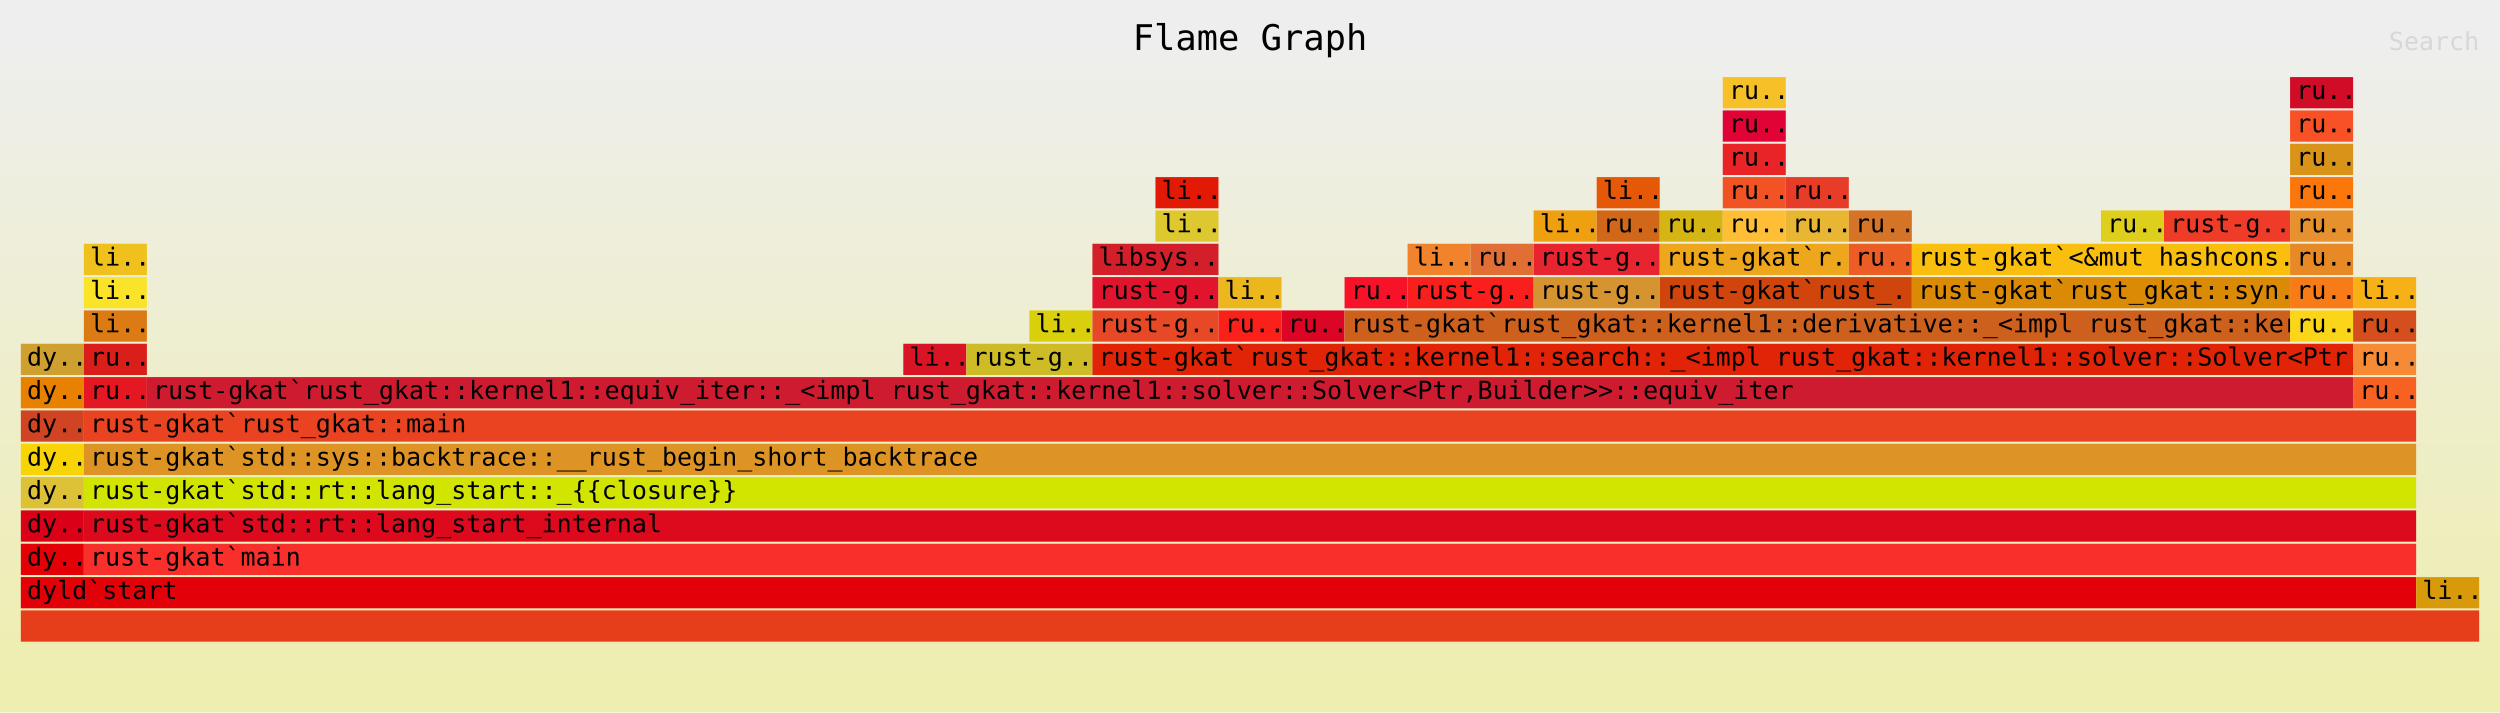
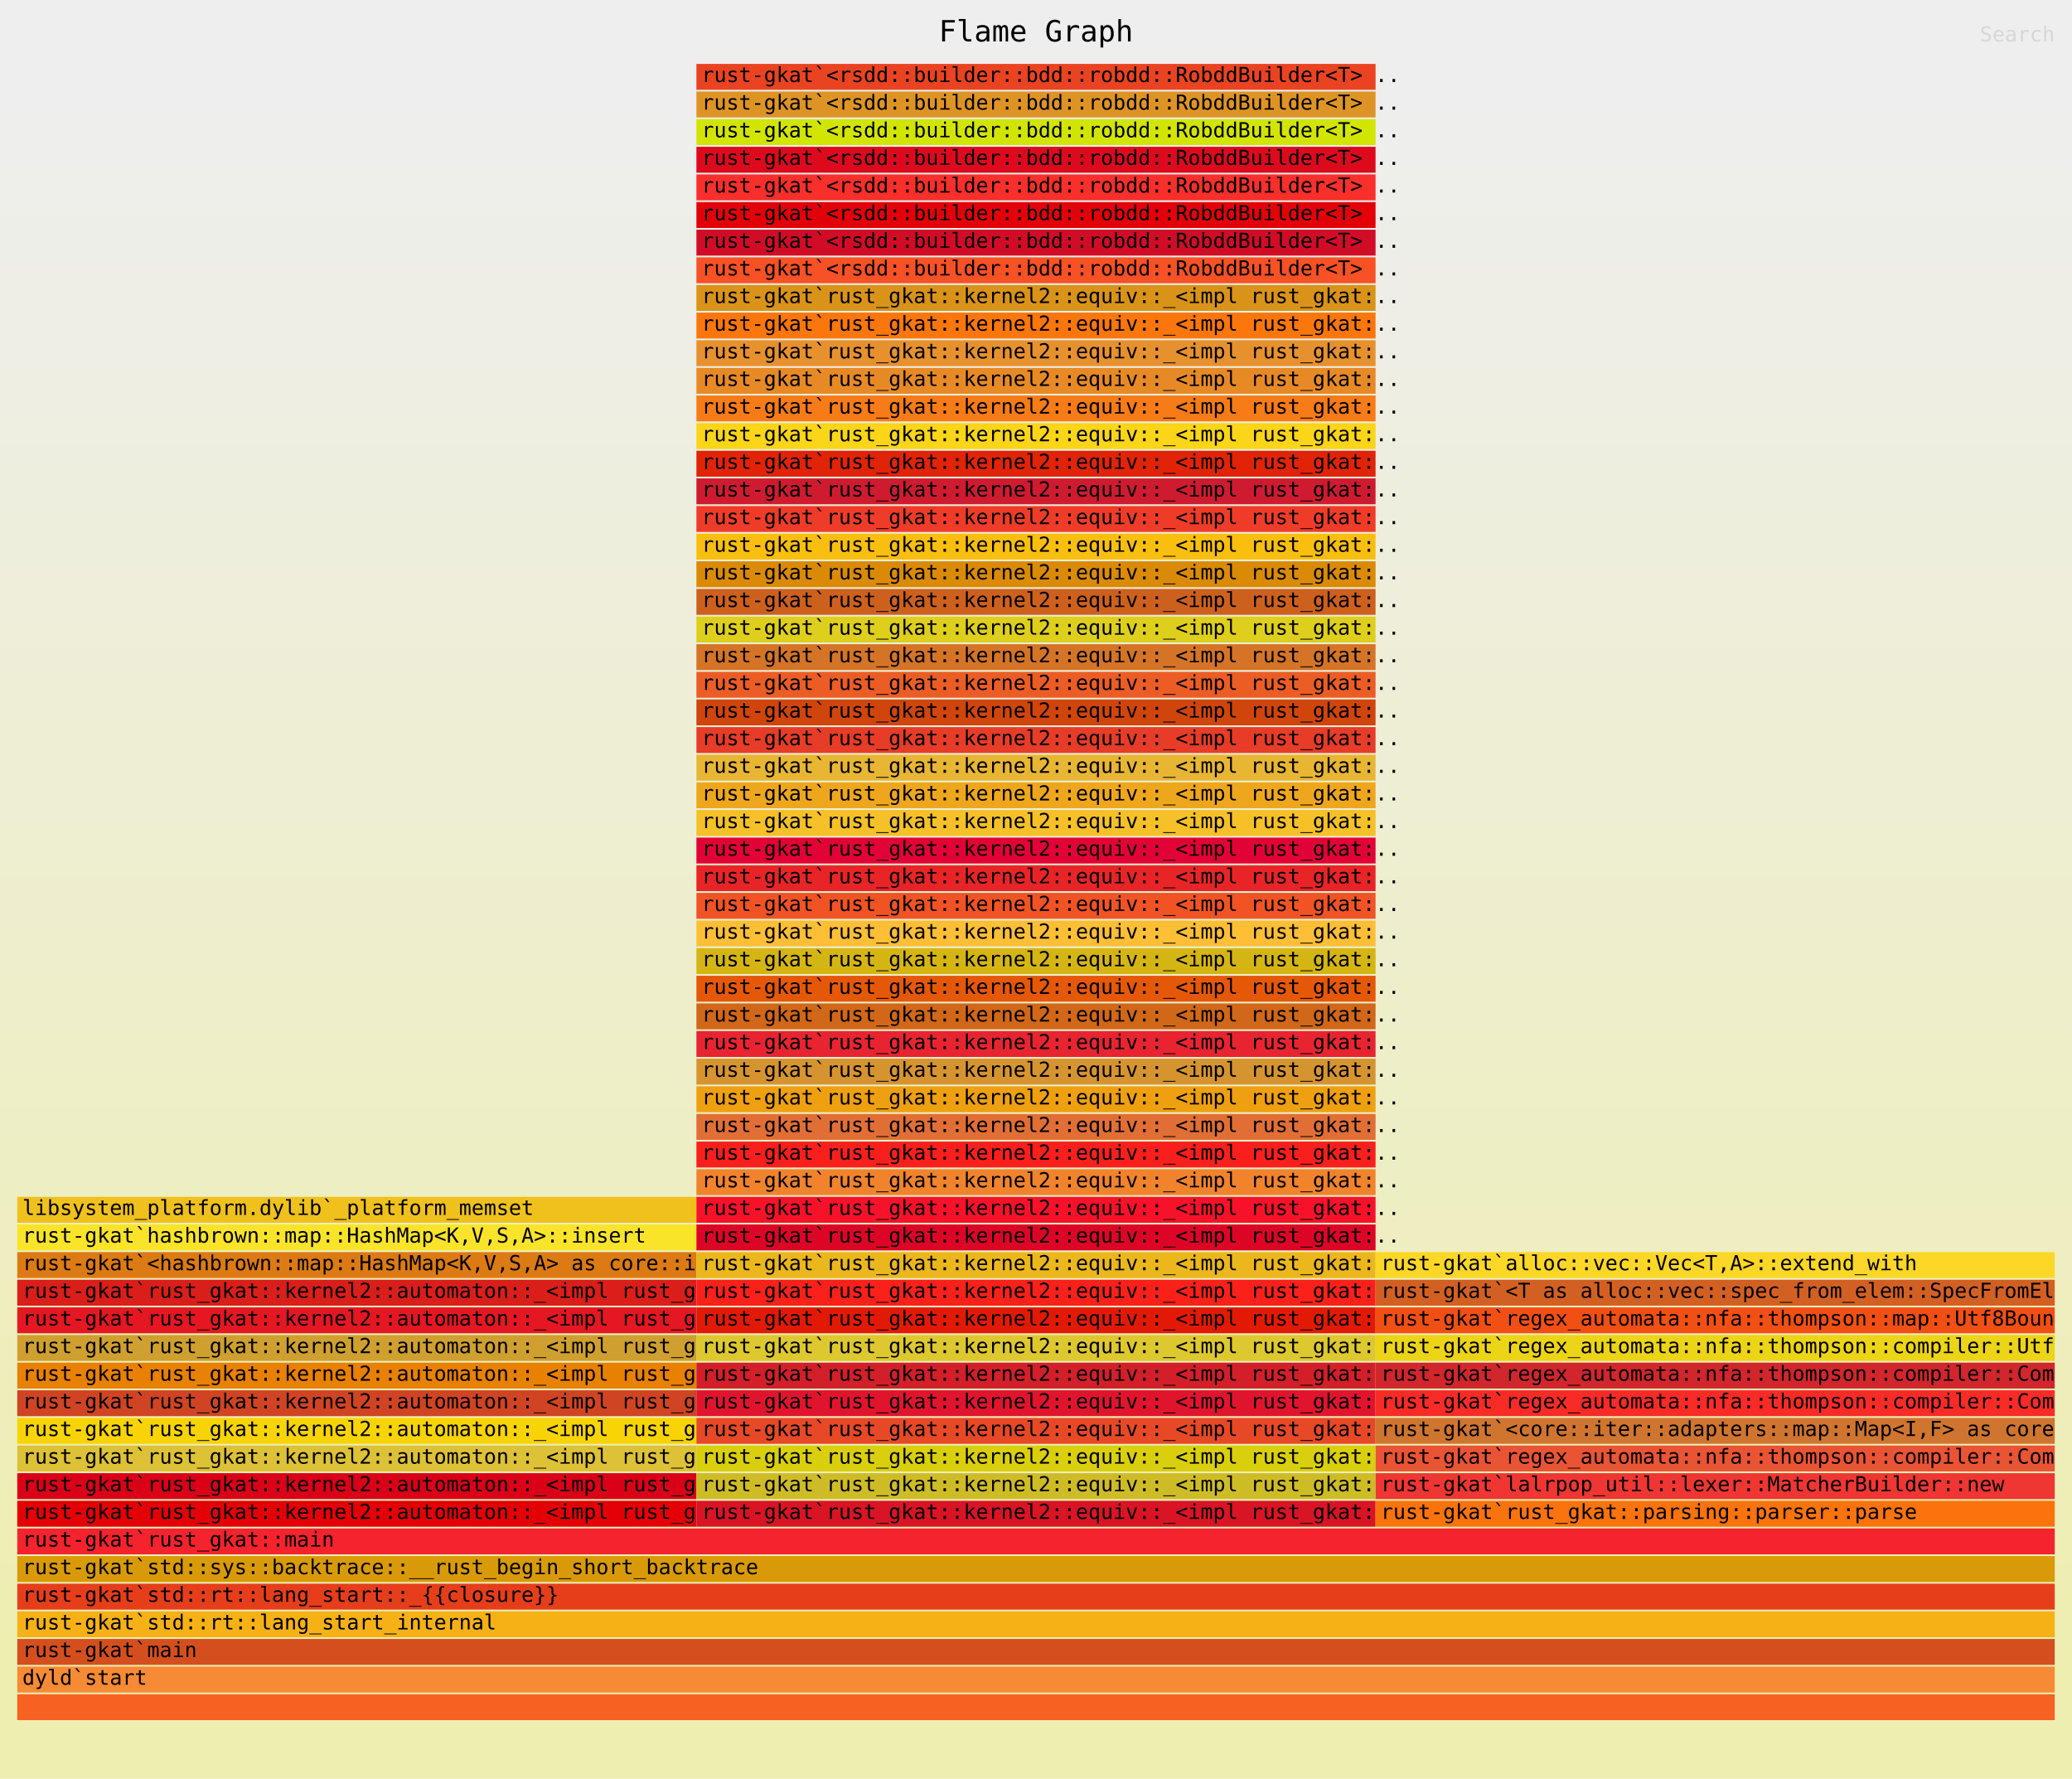
- <svg xmlns="http://www.w3.org/2000/svg" xmlns:ns1="http://github.com/jonhoo/inferno" version="1.1" width="1200" height="342" viewBox="0 0 1200 342">
+ <svg xmlns="http://www.w3.org/2000/svg" xmlns:ns1="http://github.com/jonhoo/inferno" version="1.1" width="1200" height="1030" viewBox="0 0 1200 1030">
  <defs>
    <linearGradient id="background" y1="0" y2="1" x1="0" x2="0">
      <stop stop-color="#eeeeee" offset="5%" />
      <stop stop-color="#eeeeb0" offset="95%" />
    </linearGradient>
  </defs>
  <style type="text/css">
text { font-family:monospace; font-size:12px }
#title { text-anchor:middle; font-size:17px; }
#matched { text-anchor:end; }
#search { text-anchor:end; opacity:0.1; cursor:pointer; }
#search:hover, #search.show { opacity:1; }
#subtitle { text-anchor:middle; font-color:rgb(160,160,160); }
#unzoom { cursor:pointer; }
#frames &gt; *:hover { stroke:black; stroke-width:0.5; cursor:pointer; }
.hide { display:none; }
.parent { opacity:0.5; }
</style>
-   <rect x="0" y="0" width="100%" height="342" fill="url(#background)" />
+   <rect x="0" y="0" width="100%" height="1030" fill="url(#background)" />
  <text id="title" fill="rgb(0,0,0)" x="50%" y="24.00">Flame Graph</text>
-   <text id="details" fill="rgb(0,0,0)" x="10" y="325.00"> </text>
+   <text id="details" fill="rgb(0,0,0)" x="10" y="1013.00"> </text>
  <text id="unzoom" class="hide" fill="rgb(0,0,0)" x="10" y="24.00">Reset Zoom</text>
  <text id="search" fill="rgb(0,0,0)" x="1190" y="24.00">Search</text>
-   <text id="matched" fill="rgb(0,0,0)" x="1190" y="325.00"> </text>
-   <svg id="frames" x="10" width="1180" total_samples="39">
-     <g>
-       <rect x="0%" y="261" width="2.564%" height="15" fill="rgb(227,0,7)" ns1:x="0" ns1:w="1" />
-       <text x="0.25%" y="271.50">dy..</text>
-     </g>
-     <g>
-       <rect x="0%" y="245" width="2.564%" height="15" fill="rgb(217,0,24)" ns1:x="0" ns1:w="1" />
-       <text x="0.25%" y="255.50">dy..</text>
-     </g>
-     <g>
-       <rect x="0%" y="229" width="2.564%" height="15" fill="rgb(221,193,54)" ns1:x="0" ns1:w="1" />
-       <text x="0.25%" y="239.50">dy..</text>
-     </g>
-     <g>
-       <rect x="0%" y="213" width="2.564%" height="15" fill="rgb(248,212,6)" ns1:x="0" ns1:w="1" />
-       <text x="0.25%" y="223.50">dy..</text>
-     </g>
-     <g>
-       <rect x="0%" y="197" width="2.564%" height="15" fill="rgb(208,68,35)" ns1:x="0" ns1:w="1" />
-       <text x="0.25%" y="207.50">dy..</text>
-     </g>
-     <g>
-       <rect x="0%" y="181" width="2.564%" height="15" fill="rgb(232,128,0)" ns1:x="0" ns1:w="1" />
-       <text x="0.25%" y="191.50">dy..</text>
-     </g>
-     <g>
-       <rect x="0%" y="165" width="2.564%" height="15" fill="rgb(207,160,47)" ns1:x="0" ns1:w="1" />
-       <text x="0.25%" y="175.50">dy..</text>
-     </g>
-     <g>
-       <rect x="2.564%" y="181" width="2.564%" height="15" fill="rgb(228,23,34)" ns1:x="1" ns1:w="1" />
-       <text x="2.814%" y="191.50">ru..</text>
-     </g>
-     <g>
-       <rect x="2.564%" y="165" width="2.564%" height="15" fill="rgb(218,30,26)" ns1:x="1" ns1:w="1" />
-       <text x="2.814%" y="175.50">ru..</text>
-     </g>
-     <g>
-       <rect x="2.564%" y="149" width="2.564%" height="15" fill="rgb(220,122,19)" ns1:x="1" ns1:w="1" />
-       <text x="2.814%" y="159.50">li..</text>
-     </g>
-     <g>
-       <rect x="2.564%" y="133" width="2.564%" height="15" fill="rgb(250,228,42)" ns1:x="1" ns1:w="1" />
-       <text x="2.814%" y="143.50">li..</text>
-     </g>
-     <g>
-       <rect x="2.564%" y="117" width="2.564%" height="15" fill="rgb(240,193,28)" ns1:x="1" ns1:w="1" />
-       <text x="2.814%" y="127.50">li..</text>
-     </g>
-     <g>
-       <rect x="35.897%" y="165" width="2.564%" height="15" fill="rgb(216,20,37)" ns1:x="14" ns1:w="1" />
-       <text x="36.147%" y="175.50">li..</text>
-     </g>
-     <g>
-       <rect x="38.462%" y="165" width="5.128%" height="15" fill="rgb(206,188,39)" ns1:x="15" ns1:w="2" />
-       <text x="38.712%" y="175.50">rust-g..</text>
-     </g>
-     <g>
-       <rect x="41.026%" y="149" width="2.564%" height="15" fill="rgb(217,207,13)" ns1:x="16" ns1:w="1" />
-       <text x="41.276%" y="159.50">li..</text>
-     </g>
-     <g>
-       <rect x="43.59%" y="149" width="5.128%" height="15" fill="rgb(231,73,38)" ns1:x="17" ns1:w="2" />
-       <text x="43.84%" y="159.50">rust-g..</text>
-     </g>
-     <g>
-       <rect x="43.59%" y="133" width="5.128%" height="15" fill="rgb(225,20,46)" ns1:x="17" ns1:w="2" />
-       <text x="43.84%" y="143.50">rust-g..</text>
-     </g>
-     <g>
-       <rect x="43.59%" y="117" width="5.128%" height="15" fill="rgb(210,31,41)" ns1:x="17" ns1:w="2" />
-       <text x="43.84%" y="127.50">libsys..</text>
-     </g>
-     <g>
-       <rect x="46.154%" y="101" width="2.564%" height="15" fill="rgb(221,200,47)" ns1:x="18" ns1:w="1" />
-       <text x="46.404%" y="111.50">li..</text>
-     </g>
-     <g>
-       <rect x="46.154%" y="85" width="2.564%" height="15" fill="rgb(226,26,5)" ns1:x="18" ns1:w="1" />
-       <text x="46.404%" y="95.50">li..</text>
-     </g>
-     <g>
-       <rect x="48.718%" y="149" width="2.564%" height="15" fill="rgb(249,33,26)" ns1:x="19" ns1:w="1" />
-       <text x="48.968%" y="159.50">ru..</text>
-     </g>
-     <g>
-       <rect x="48.718%" y="133" width="2.564%" height="15" fill="rgb(235,183,28)" ns1:x="19" ns1:w="1" />
-       <text x="48.968%" y="143.50">li..</text>
-     </g>
-     <g>
-       <rect x="51.282%" y="149" width="2.564%" height="15" fill="rgb(221,5,38)" ns1:x="20" ns1:w="1" />
-       <text x="51.532%" y="159.50">ru..</text>
-     </g>
-     <g>
-       <rect x="53.846%" y="133" width="2.564%" height="15" fill="rgb(247,18,42)" ns1:x="21" ns1:w="1" />
-       <text x="54.096%" y="143.50">ru..</text>
-     </g>
-     <g>
-       <rect x="56.41%" y="117" width="2.564%" height="15" fill="rgb(241,131,45)" ns1:x="22" ns1:w="1" />
-       <text x="56.66%" y="127.50">li..</text>
-     </g>
-     <g>
-       <rect x="56.41%" y="133" width="5.128%" height="15" fill="rgb(249,31,29)" ns1:x="22" ns1:w="2" />
-       <text x="56.66%" y="143.50">rust-g..</text>
-     </g>
-     <g>
-       <rect x="58.974%" y="117" width="2.564%" height="15" fill="rgb(225,111,53)" ns1:x="23" ns1:w="1" />
-       <text x="59.224%" y="127.50">ru..</text>
-     </g>
-     <g>
-       <rect x="61.538%" y="101" width="2.564%" height="15" fill="rgb(238,160,17)" ns1:x="24" ns1:w="1" />
-       <text x="61.788%" y="111.50">li..</text>
-     </g>
-     <g>
-       <rect x="61.538%" y="133" width="5.128%" height="15" fill="rgb(214,148,48)" ns1:x="24" ns1:w="2" />
-       <text x="61.788%" y="143.50">rust-g..</text>
-     </g>
-     <g>
-       <rect x="61.538%" y="117" width="5.128%" height="15" fill="rgb(232,36,49)" ns1:x="24" ns1:w="2" />
-       <text x="61.788%" y="127.50">rust-g..</text>
-     </g>
-     <g>
-       <rect x="64.103%" y="101" width="2.564%" height="15" fill="rgb(209,103,24)" ns1:x="25" ns1:w="1" />
-       <text x="64.353%" y="111.50">ru..</text>
-     </g>
-     <g>
-       <rect x="64.103%" y="85" width="2.564%" height="15" fill="rgb(229,88,8)" ns1:x="25" ns1:w="1" />
-       <text x="64.353%" y="95.50">li..</text>
-     </g>
-     <g>
-       <rect x="66.667%" y="101" width="2.564%" height="15" fill="rgb(213,181,19)" ns1:x="26" ns1:w="1" />
-       <text x="66.917%" y="111.50">ru..</text>
-     </g>
-     <g>
-       <rect x="69.231%" y="101" width="2.564%" height="15" fill="rgb(254,191,54)" ns1:x="27" ns1:w="1" />
-       <text x="69.481%" y="111.50">ru..</text>
-     </g>
-     <g>
-       <rect x="69.231%" y="85" width="2.564%" height="15" fill="rgb(241,83,37)" ns1:x="27" ns1:w="1" />
-       <text x="69.481%" y="95.50">ru..</text>
-     </g>
-     <g>
-       <rect x="69.231%" y="69" width="2.564%" height="15" fill="rgb(233,36,39)" ns1:x="27" ns1:w="1" />
-       <text x="69.481%" y="79.50">ru..</text>
-     </g>
-     <g>
-       <rect x="69.231%" y="53" width="2.564%" height="15" fill="rgb(226,3,54)" ns1:x="27" ns1:w="1" />
-       <text x="69.481%" y="63.50">ru..</text>
-     </g>
-     <g>
-       <rect x="69.231%" y="37" width="2.564%" height="15" fill="rgb(245,192,40)" ns1:x="27" ns1:w="1" />
-       <text x="69.481%" y="47.50">ru..</text>
-     </g>
-     <g>
-       <rect x="66.667%" y="117" width="7.692%" height="15" fill="rgb(238,167,29)" ns1:x="26" ns1:w="3" />
-       <text x="66.917%" y="127.50">rust-gkat`r..</text>
-     </g>
-     <g>
-       <rect x="71.795%" y="101" width="2.564%" height="15" fill="rgb(232,182,51)" ns1:x="28" ns1:w="1" />
-       <text x="72.045%" y="111.50">ru..</text>
-     </g>
-     <g>
-       <rect x="71.795%" y="85" width="2.564%" height="15" fill="rgb(231,60,39)" ns1:x="28" ns1:w="1" />
-       <text x="72.045%" y="95.50">ru..</text>
-     </g>
-     <g>
-       <rect x="66.667%" y="133" width="10.256%" height="15" fill="rgb(208,69,12)" ns1:x="26" ns1:w="4" />
-       <text x="66.917%" y="143.50">rust-gkat`rust_..</text>
-     </g>
-     <g>
-       <rect x="74.359%" y="117" width="2.564%" height="15" fill="rgb(235,93,37)" ns1:x="29" ns1:w="1" />
-       <text x="74.609%" y="127.50">ru..</text>
-     </g>
-     <g>
-       <rect x="74.359%" y="101" width="2.564%" height="15" fill="rgb(213,116,39)" ns1:x="29" ns1:w="1" />
-       <text x="74.609%" y="111.50">ru..</text>
-     </g>
-     <g>
-       <rect x="84.615%" y="101" width="2.564%" height="15" fill="rgb(222,207,29)" ns1:x="33" ns1:w="1" />
-       <text x="84.865%" y="111.50">ru..</text>
-     </g>
-     <g>
-       <rect x="53.846%" y="149" width="38.462%" height="15" fill="rgb(206,96,30)" ns1:x="21" ns1:w="15" />
-       <text x="54.096%" y="159.50">rust-gkat`rust_gkat::kernel1::derivative::_&lt;impl rust_gkat::ker..</text>
-     </g>
-     <g>
-       <rect x="76.923%" y="133" width="15.385%" height="15" fill="rgb(218,138,4)" ns1:x="30" ns1:w="6" />
-       <text x="77.173%" y="143.50">rust-gkat`rust_gkat::syn..</text>
-     </g>
-     <g>
-       <rect x="76.923%" y="117" width="15.385%" height="15" fill="rgb(250,191,14)" ns1:x="30" ns1:w="6" />
-       <text x="77.173%" y="127.50">rust-gkat`&lt;&amp;mut hashcons..</text>
-     </g>
-     <g>
-       <rect x="87.18%" y="101" width="5.128%" height="15" fill="rgb(239,60,40)" ns1:x="34" ns1:w="2" />
-       <text x="87.43%" y="111.50">rust-g..</text>
-     </g>
-     <g>
-       <rect x="5.128%" y="181" width="89.744%" height="15" fill="rgb(206,27,48)" ns1:x="2" ns1:w="35" />
-       <text x="5.378%" y="191.50">rust-gkat`rust_gkat::kernel1::equiv_iter::_&lt;impl rust_gkat::kernel1::solver::Solver&lt;Ptr,Builder&gt;&gt;::equiv_iter</text>
-     </g>
-     <g>
-       <rect x="43.59%" y="165" width="51.282%" height="15" fill="rgb(225,35,8)" ns1:x="17" ns1:w="20" />
-       <text x="43.84%" y="175.50">rust-gkat`rust_gkat::kernel1::search::_&lt;impl rust_gkat::kernel1::solver::Solver&lt;Ptr,..</text>
-     </g>
-     <g>
-       <rect x="92.308%" y="149" width="2.564%" height="15" fill="rgb(250,213,24)" ns1:x="36" ns1:w="1" />
-       <text x="92.558%" y="159.50">ru..</text>
-     </g>
-     <g>
-       <rect x="92.308%" y="133" width="2.564%" height="15" fill="rgb(247,123,22)" ns1:x="36" ns1:w="1" />
-       <text x="92.558%" y="143.50">ru..</text>
-     </g>
-     <g>
-       <rect x="92.308%" y="117" width="2.564%" height="15" fill="rgb(231,138,38)" ns1:x="36" ns1:w="1" />
-       <text x="92.558%" y="127.50">ru..</text>
-     </g>
-     <g>
-       <rect x="92.308%" y="101" width="2.564%" height="15" fill="rgb(231,145,46)" ns1:x="36" ns1:w="1" />
-       <text x="92.558%" y="111.50">ru..</text>
-     </g>
-     <g>
-       <rect x="92.308%" y="85" width="2.564%" height="15" fill="rgb(251,118,11)" ns1:x="36" ns1:w="1" />
-       <text x="92.558%" y="95.50">ru..</text>
-     </g>
-     <g>
-       <rect x="92.308%" y="69" width="2.564%" height="15" fill="rgb(217,147,25)" ns1:x="36" ns1:w="1" />
-       <text x="92.558%" y="79.50">ru..</text>
-     </g>
-     <g>
-       <rect x="92.308%" y="53" width="2.564%" height="15" fill="rgb(247,81,37)" ns1:x="36" ns1:w="1" />
-       <text x="92.558%" y="63.50">ru..</text>
-     </g>
-     <g>
-       <rect x="92.308%" y="37" width="2.564%" height="15" fill="rgb(209,12,38)" ns1:x="36" ns1:w="1" />
-       <text x="92.558%" y="47.50">ru..</text>
-     </g>
-     <g>
-       <rect x="0%" y="277" width="97.436%" height="15" fill="rgb(227,1,9)" ns1:x="0" ns1:w="38" />
-       <text x="0.25%" y="287.50">dyld`start</text>
-     </g>
-     <g>
-       <rect x="2.564%" y="261" width="94.872%" height="15" fill="rgb(248,47,43)" ns1:x="1" ns1:w="37" />
-       <text x="2.814%" y="271.50">rust-gkat`main</text>
-     </g>
-     <g>
-       <rect x="2.564%" y="245" width="94.872%" height="15" fill="rgb(221,10,30)" ns1:x="1" ns1:w="37" />
-       <text x="2.814%" y="255.50">rust-gkat`std::rt::lang_start_internal</text>
-     </g>
-     <g>
-       <rect x="2.564%" y="229" width="94.872%" height="15" fill="rgb(210,229,1)" ns1:x="1" ns1:w="37" />
-       <text x="2.814%" y="239.50">rust-gkat`std::rt::lang_start::_{{closure}}</text>
-     </g>
-     <g>
-       <rect x="2.564%" y="213" width="94.872%" height="15" fill="rgb(222,148,37)" ns1:x="1" ns1:w="37" />
-       <text x="2.814%" y="223.50">rust-gkat`std::sys::backtrace::__rust_begin_short_backtrace</text>
-     </g>
-     <g>
-       <rect x="2.564%" y="197" width="94.872%" height="15" fill="rgb(234,67,33)" ns1:x="1" ns1:w="37" />
-       <text x="2.814%" y="207.50">rust-gkat`rust_gkat::main</text>
-     </g>
-     <g>
-       <rect x="94.872%" y="181" width="2.564%" height="15" fill="rgb(247,98,35)" ns1:x="37" ns1:w="1" />
-       <text x="95.122%" y="191.50">ru..</text>
-     </g>
-     <g>
-       <rect x="94.872%" y="165" width="2.564%" height="15" fill="rgb(247,138,52)" ns1:x="37" ns1:w="1" />
-       <text x="95.122%" y="175.50">ru..</text>
-     </g>
-     <g>
-       <rect x="94.872%" y="149" width="2.564%" height="15" fill="rgb(213,79,30)" ns1:x="37" ns1:w="1" />
-       <text x="95.122%" y="159.50">ru..</text>
-     </g>
-     <g>
-       <rect x="94.872%" y="133" width="2.564%" height="15" fill="rgb(246,177,23)" ns1:x="37" ns1:w="1" />
-       <text x="95.122%" y="143.50">li..</text>
-     </g>
-     <g>
-       <rect x="0%" y="293" width="100%" height="15" fill="rgb(230,62,27)" ns1:x="0" ns1:w="39" />
-       <text x="0.25%" y="303.50" />
-     </g>
-     <g>
-       <rect x="97.436%" y="277" width="2.564%" height="15" fill="rgb(216,154,8)" ns1:x="38" ns1:w="1" />
-       <text x="97.686%" y="287.50">li..</text>
+   <text id="matched" fill="rgb(0,0,0)" x="1190" y="1013.00"> </text>
+   <svg id="frames" x="10" width="1180" total_samples="3">
+     <g>
+       <rect x="0%" y="869" width="33.333%" height="15" fill="rgb(227,0,7)" ns1:x="0" ns1:w="1" />
+       <text x="0.25%" y="879.50">rust-gkat`rust_gkat::kernel2::automaton::_&lt;impl rust_g..</text>
+     </g>
+     <g>
+       <rect x="0%" y="853" width="33.333%" height="15" fill="rgb(217,0,24)" ns1:x="0" ns1:w="1" />
+       <text x="0.25%" y="863.50">rust-gkat`rust_gkat::kernel2::automaton::_&lt;impl rust_g..</text>
+     </g>
+     <g>
+       <rect x="0%" y="837" width="33.333%" height="15" fill="rgb(221,193,54)" ns1:x="0" ns1:w="1" />
+       <text x="0.25%" y="847.50">rust-gkat`rust_gkat::kernel2::automaton::_&lt;impl rust_g..</text>
+     </g>
+     <g>
+       <rect x="0%" y="821" width="33.333%" height="15" fill="rgb(248,212,6)" ns1:x="0" ns1:w="1" />
+       <text x="0.25%" y="831.50">rust-gkat`rust_gkat::kernel2::automaton::_&lt;impl rust_g..</text>
+     </g>
+     <g>
+       <rect x="0%" y="805" width="33.333%" height="15" fill="rgb(208,68,35)" ns1:x="0" ns1:w="1" />
+       <text x="0.25%" y="815.50">rust-gkat`rust_gkat::kernel2::automaton::_&lt;impl rust_g..</text>
+     </g>
+     <g>
+       <rect x="0%" y="789" width="33.333%" height="15" fill="rgb(232,128,0)" ns1:x="0" ns1:w="1" />
+       <text x="0.25%" y="799.50">rust-gkat`rust_gkat::kernel2::automaton::_&lt;impl rust_g..</text>
+     </g>
+     <g>
+       <rect x="0%" y="773" width="33.333%" height="15" fill="rgb(207,160,47)" ns1:x="0" ns1:w="1" />
+       <text x="0.25%" y="783.50">rust-gkat`rust_gkat::kernel2::automaton::_&lt;impl rust_g..</text>
+     </g>
+     <g>
+       <rect x="0%" y="757" width="33.333%" height="15" fill="rgb(228,23,34)" ns1:x="0" ns1:w="1" />
+       <text x="0.25%" y="767.50">rust-gkat`rust_gkat::kernel2::automaton::_&lt;impl rust_g..</text>
+     </g>
+     <g>
+       <rect x="0%" y="741" width="33.333%" height="15" fill="rgb(218,30,26)" ns1:x="0" ns1:w="1" />
+       <text x="0.25%" y="751.50">rust-gkat`rust_gkat::kernel2::automaton::_&lt;impl rust_g..</text>
+     </g>
+     <g>
+       <rect x="0%" y="725" width="33.333%" height="15" fill="rgb(220,122,19)" ns1:x="0" ns1:w="1" />
+       <text x="0.25%" y="735.50">rust-gkat`&lt;hashbrown::map::HashMap&lt;K,V,S,A&gt; as core::i..</text>
+     </g>
+     <g>
+       <rect x="0%" y="709" width="33.333%" height="15" fill="rgb(250,228,42)" ns1:x="0" ns1:w="1" />
+       <text x="0.25%" y="719.50">rust-gkat`hashbrown::map::HashMap&lt;K,V,S,A&gt;::insert</text>
+     </g>
+     <g>
+       <rect x="0%" y="693" width="33.333%" height="15" fill="rgb(240,193,28)" ns1:x="0" ns1:w="1" />
+       <text x="0.25%" y="703.50">libsystem_platform.dylib`_platform_memset</text>
+     </g>
+     <g>
+       <rect x="33.333%" y="869" width="33.333%" height="15" fill="rgb(216,20,37)" ns1:x="1" ns1:w="1" />
+       <text x="33.583%" y="879.50">rust-gkat`rust_gkat::kernel2::equiv::_&lt;impl rust_gkat:..</text>
+     </g>
+     <g>
+       <rect x="33.333%" y="853" width="33.333%" height="15" fill="rgb(206,188,39)" ns1:x="1" ns1:w="1" />
+       <text x="33.583%" y="863.50">rust-gkat`rust_gkat::kernel2::equiv::_&lt;impl rust_gkat:..</text>
+     </g>
+     <g>
+       <rect x="33.333%" y="837" width="33.333%" height="15" fill="rgb(217,207,13)" ns1:x="1" ns1:w="1" />
+       <text x="33.583%" y="847.50">rust-gkat`rust_gkat::kernel2::equiv::_&lt;impl rust_gkat:..</text>
+     </g>
+     <g>
+       <rect x="33.333%" y="821" width="33.333%" height="15" fill="rgb(231,73,38)" ns1:x="1" ns1:w="1" />
+       <text x="33.583%" y="831.50">rust-gkat`rust_gkat::kernel2::equiv::_&lt;impl rust_gkat:..</text>
+     </g>
+     <g>
+       <rect x="33.333%" y="805" width="33.333%" height="15" fill="rgb(225,20,46)" ns1:x="1" ns1:w="1" />
+       <text x="33.583%" y="815.50">rust-gkat`rust_gkat::kernel2::equiv::_&lt;impl rust_gkat:..</text>
+     </g>
+     <g>
+       <rect x="33.333%" y="789" width="33.333%" height="15" fill="rgb(210,31,41)" ns1:x="1" ns1:w="1" />
+       <text x="33.583%" y="799.50">rust-gkat`rust_gkat::kernel2::equiv::_&lt;impl rust_gkat:..</text>
+     </g>
+     <g>
+       <rect x="33.333%" y="773" width="33.333%" height="15" fill="rgb(221,200,47)" ns1:x="1" ns1:w="1" />
+       <text x="33.583%" y="783.50">rust-gkat`rust_gkat::kernel2::equiv::_&lt;impl rust_gkat:..</text>
+     </g>
+     <g>
+       <rect x="33.333%" y="757" width="33.333%" height="15" fill="rgb(226,26,5)" ns1:x="1" ns1:w="1" />
+       <text x="33.583%" y="767.50">rust-gkat`rust_gkat::kernel2::equiv::_&lt;impl rust_gkat:..</text>
+     </g>
+     <g>
+       <rect x="33.333%" y="741" width="33.333%" height="15" fill="rgb(249,33,26)" ns1:x="1" ns1:w="1" />
+       <text x="33.583%" y="751.50">rust-gkat`rust_gkat::kernel2::equiv::_&lt;impl rust_gkat:..</text>
+     </g>
+     <g>
+       <rect x="33.333%" y="725" width="33.333%" height="15" fill="rgb(235,183,28)" ns1:x="1" ns1:w="1" />
+       <text x="33.583%" y="735.50">rust-gkat`rust_gkat::kernel2::equiv::_&lt;impl rust_gkat:..</text>
+     </g>
+     <g>
+       <rect x="33.333%" y="709" width="33.333%" height="15" fill="rgb(221,5,38)" ns1:x="1" ns1:w="1" />
+       <text x="33.583%" y="719.50">rust-gkat`rust_gkat::kernel2::equiv::_&lt;impl rust_gkat:..</text>
+     </g>
+     <g>
+       <rect x="33.333%" y="693" width="33.333%" height="15" fill="rgb(247,18,42)" ns1:x="1" ns1:w="1" />
+       <text x="33.583%" y="703.50">rust-gkat`rust_gkat::kernel2::equiv::_&lt;impl rust_gkat:..</text>
+     </g>
+     <g>
+       <rect x="33.333%" y="677" width="33.333%" height="15" fill="rgb(241,131,45)" ns1:x="1" ns1:w="1" />
+       <text x="33.583%" y="687.50">rust-gkat`rust_gkat::kernel2::equiv::_&lt;impl rust_gkat:..</text>
+     </g>
+     <g>
+       <rect x="33.333%" y="661" width="33.333%" height="15" fill="rgb(249,31,29)" ns1:x="1" ns1:w="1" />
+       <text x="33.583%" y="671.50">rust-gkat`rust_gkat::kernel2::equiv::_&lt;impl rust_gkat:..</text>
+     </g>
+     <g>
+       <rect x="33.333%" y="645" width="33.333%" height="15" fill="rgb(225,111,53)" ns1:x="1" ns1:w="1" />
+       <text x="33.583%" y="655.50">rust-gkat`rust_gkat::kernel2::equiv::_&lt;impl rust_gkat:..</text>
+     </g>
+     <g>
+       <rect x="33.333%" y="629" width="33.333%" height="15" fill="rgb(238,160,17)" ns1:x="1" ns1:w="1" />
+       <text x="33.583%" y="639.50">rust-gkat`rust_gkat::kernel2::equiv::_&lt;impl rust_gkat:..</text>
+     </g>
+     <g>
+       <rect x="33.333%" y="613" width="33.333%" height="15" fill="rgb(214,148,48)" ns1:x="1" ns1:w="1" />
+       <text x="33.583%" y="623.50">rust-gkat`rust_gkat::kernel2::equiv::_&lt;impl rust_gkat:..</text>
+     </g>
+     <g>
+       <rect x="33.333%" y="597" width="33.333%" height="15" fill="rgb(232,36,49)" ns1:x="1" ns1:w="1" />
+       <text x="33.583%" y="607.50">rust-gkat`rust_gkat::kernel2::equiv::_&lt;impl rust_gkat:..</text>
+     </g>
+     <g>
+       <rect x="33.333%" y="581" width="33.333%" height="15" fill="rgb(209,103,24)" ns1:x="1" ns1:w="1" />
+       <text x="33.583%" y="591.50">rust-gkat`rust_gkat::kernel2::equiv::_&lt;impl rust_gkat:..</text>
+     </g>
+     <g>
+       <rect x="33.333%" y="565" width="33.333%" height="15" fill="rgb(229,88,8)" ns1:x="1" ns1:w="1" />
+       <text x="33.583%" y="575.50">rust-gkat`rust_gkat::kernel2::equiv::_&lt;impl rust_gkat:..</text>
+     </g>
+     <g>
+       <rect x="33.333%" y="549" width="33.333%" height="15" fill="rgb(213,181,19)" ns1:x="1" ns1:w="1" />
+       <text x="33.583%" y="559.50">rust-gkat`rust_gkat::kernel2::equiv::_&lt;impl rust_gkat:..</text>
+     </g>
+     <g>
+       <rect x="33.333%" y="533" width="33.333%" height="15" fill="rgb(254,191,54)" ns1:x="1" ns1:w="1" />
+       <text x="33.583%" y="543.50">rust-gkat`rust_gkat::kernel2::equiv::_&lt;impl rust_gkat:..</text>
+     </g>
+     <g>
+       <rect x="33.333%" y="517" width="33.333%" height="15" fill="rgb(241,83,37)" ns1:x="1" ns1:w="1" />
+       <text x="33.583%" y="527.50">rust-gkat`rust_gkat::kernel2::equiv::_&lt;impl rust_gkat:..</text>
+     </g>
+     <g>
+       <rect x="33.333%" y="501" width="33.333%" height="15" fill="rgb(233,36,39)" ns1:x="1" ns1:w="1" />
+       <text x="33.583%" y="511.50">rust-gkat`rust_gkat::kernel2::equiv::_&lt;impl rust_gkat:..</text>
+     </g>
+     <g>
+       <rect x="33.333%" y="485" width="33.333%" height="15" fill="rgb(226,3,54)" ns1:x="1" ns1:w="1" />
+       <text x="33.583%" y="495.50">rust-gkat`rust_gkat::kernel2::equiv::_&lt;impl rust_gkat:..</text>
+     </g>
+     <g>
+       <rect x="33.333%" y="469" width="33.333%" height="15" fill="rgb(245,192,40)" ns1:x="1" ns1:w="1" />
+       <text x="33.583%" y="479.50">rust-gkat`rust_gkat::kernel2::equiv::_&lt;impl rust_gkat:..</text>
+     </g>
+     <g>
+       <rect x="33.333%" y="453" width="33.333%" height="15" fill="rgb(238,167,29)" ns1:x="1" ns1:w="1" />
+       <text x="33.583%" y="463.50">rust-gkat`rust_gkat::kernel2::equiv::_&lt;impl rust_gkat:..</text>
+     </g>
+     <g>
+       <rect x="33.333%" y="437" width="33.333%" height="15" fill="rgb(232,182,51)" ns1:x="1" ns1:w="1" />
+       <text x="33.583%" y="447.50">rust-gkat`rust_gkat::kernel2::equiv::_&lt;impl rust_gkat:..</text>
+     </g>
+     <g>
+       <rect x="33.333%" y="421" width="33.333%" height="15" fill="rgb(231,60,39)" ns1:x="1" ns1:w="1" />
+       <text x="33.583%" y="431.50">rust-gkat`rust_gkat::kernel2::equiv::_&lt;impl rust_gkat:..</text>
+     </g>
+     <g>
+       <rect x="33.333%" y="405" width="33.333%" height="15" fill="rgb(208,69,12)" ns1:x="1" ns1:w="1" />
+       <text x="33.583%" y="415.50">rust-gkat`rust_gkat::kernel2::equiv::_&lt;impl rust_gkat:..</text>
+     </g>
+     <g>
+       <rect x="33.333%" y="389" width="33.333%" height="15" fill="rgb(235,93,37)" ns1:x="1" ns1:w="1" />
+       <text x="33.583%" y="399.50">rust-gkat`rust_gkat::kernel2::equiv::_&lt;impl rust_gkat:..</text>
+     </g>
+     <g>
+       <rect x="33.333%" y="373" width="33.333%" height="15" fill="rgb(213,116,39)" ns1:x="1" ns1:w="1" />
+       <text x="33.583%" y="383.50">rust-gkat`rust_gkat::kernel2::equiv::_&lt;impl rust_gkat:..</text>
+     </g>
+     <g>
+       <rect x="33.333%" y="357" width="33.333%" height="15" fill="rgb(222,207,29)" ns1:x="1" ns1:w="1" />
+       <text x="33.583%" y="367.50">rust-gkat`rust_gkat::kernel2::equiv::_&lt;impl rust_gkat:..</text>
+     </g>
+     <g>
+       <rect x="33.333%" y="341" width="33.333%" height="15" fill="rgb(206,96,30)" ns1:x="1" ns1:w="1" />
+       <text x="33.583%" y="351.50">rust-gkat`rust_gkat::kernel2::equiv::_&lt;impl rust_gkat:..</text>
+     </g>
+     <g>
+       <rect x="33.333%" y="325" width="33.333%" height="15" fill="rgb(218,138,4)" ns1:x="1" ns1:w="1" />
+       <text x="33.583%" y="335.50">rust-gkat`rust_gkat::kernel2::equiv::_&lt;impl rust_gkat:..</text>
+     </g>
+     <g>
+       <rect x="33.333%" y="309" width="33.333%" height="15" fill="rgb(250,191,14)" ns1:x="1" ns1:w="1" />
+       <text x="33.583%" y="319.50">rust-gkat`rust_gkat::kernel2::equiv::_&lt;impl rust_gkat:..</text>
+     </g>
+     <g>
+       <rect x="33.333%" y="293" width="33.333%" height="15" fill="rgb(239,60,40)" ns1:x="1" ns1:w="1" />
+       <text x="33.583%" y="303.50">rust-gkat`rust_gkat::kernel2::equiv::_&lt;impl rust_gkat:..</text>
+     </g>
+     <g>
+       <rect x="33.333%" y="277" width="33.333%" height="15" fill="rgb(206,27,48)" ns1:x="1" ns1:w="1" />
+       <text x="33.583%" y="287.50">rust-gkat`rust_gkat::kernel2::equiv::_&lt;impl rust_gkat:..</text>
+     </g>
+     <g>
+       <rect x="33.333%" y="261" width="33.333%" height="15" fill="rgb(225,35,8)" ns1:x="1" ns1:w="1" />
+       <text x="33.583%" y="271.50">rust-gkat`rust_gkat::kernel2::equiv::_&lt;impl rust_gkat:..</text>
+     </g>
+     <g>
+       <rect x="33.333%" y="245" width="33.333%" height="15" fill="rgb(250,213,24)" ns1:x="1" ns1:w="1" />
+       <text x="33.583%" y="255.50">rust-gkat`rust_gkat::kernel2::equiv::_&lt;impl rust_gkat:..</text>
+     </g>
+     <g>
+       <rect x="33.333%" y="229" width="33.333%" height="15" fill="rgb(247,123,22)" ns1:x="1" ns1:w="1" />
+       <text x="33.583%" y="239.50">rust-gkat`rust_gkat::kernel2::equiv::_&lt;impl rust_gkat:..</text>
+     </g>
+     <g>
+       <rect x="33.333%" y="213" width="33.333%" height="15" fill="rgb(231,138,38)" ns1:x="1" ns1:w="1" />
+       <text x="33.583%" y="223.50">rust-gkat`rust_gkat::kernel2::equiv::_&lt;impl rust_gkat:..</text>
+     </g>
+     <g>
+       <rect x="33.333%" y="197" width="33.333%" height="15" fill="rgb(231,145,46)" ns1:x="1" ns1:w="1" />
+       <text x="33.583%" y="207.50">rust-gkat`rust_gkat::kernel2::equiv::_&lt;impl rust_gkat:..</text>
+     </g>
+     <g>
+       <rect x="33.333%" y="181" width="33.333%" height="15" fill="rgb(251,118,11)" ns1:x="1" ns1:w="1" />
+       <text x="33.583%" y="191.50">rust-gkat`rust_gkat::kernel2::equiv::_&lt;impl rust_gkat:..</text>
+     </g>
+     <g>
+       <rect x="33.333%" y="165" width="33.333%" height="15" fill="rgb(217,147,25)" ns1:x="1" ns1:w="1" />
+       <text x="33.583%" y="175.50">rust-gkat`rust_gkat::kernel2::equiv::_&lt;impl rust_gkat:..</text>
+     </g>
+     <g>
+       <rect x="33.333%" y="149" width="33.333%" height="15" fill="rgb(247,81,37)" ns1:x="1" ns1:w="1" />
+       <text x="33.583%" y="159.50">rust-gkat`&lt;rsdd::builder::bdd::robdd::RobddBuilder&lt;T&gt; ..</text>
+     </g>
+     <g>
+       <rect x="33.333%" y="133" width="33.333%" height="15" fill="rgb(209,12,38)" ns1:x="1" ns1:w="1" />
+       <text x="33.583%" y="143.50">rust-gkat`&lt;rsdd::builder::bdd::robdd::RobddBuilder&lt;T&gt; ..</text>
+     </g>
+     <g>
+       <rect x="33.333%" y="117" width="33.333%" height="15" fill="rgb(227,1,9)" ns1:x="1" ns1:w="1" />
+       <text x="33.583%" y="127.50">rust-gkat`&lt;rsdd::builder::bdd::robdd::RobddBuilder&lt;T&gt; ..</text>
+     </g>
+     <g>
+       <rect x="33.333%" y="101" width="33.333%" height="15" fill="rgb(248,47,43)" ns1:x="1" ns1:w="1" />
+       <text x="33.583%" y="111.50">rust-gkat`&lt;rsdd::builder::bdd::robdd::RobddBuilder&lt;T&gt; ..</text>
+     </g>
+     <g>
+       <rect x="33.333%" y="85" width="33.333%" height="15" fill="rgb(221,10,30)" ns1:x="1" ns1:w="1" />
+       <text x="33.583%" y="95.50">rust-gkat`&lt;rsdd::builder::bdd::robdd::RobddBuilder&lt;T&gt; ..</text>
+     </g>
+     <g>
+       <rect x="33.333%" y="69" width="33.333%" height="15" fill="rgb(210,229,1)" ns1:x="1" ns1:w="1" />
+       <text x="33.583%" y="79.50">rust-gkat`&lt;rsdd::builder::bdd::robdd::RobddBuilder&lt;T&gt; ..</text>
+     </g>
+     <g>
+       <rect x="33.333%" y="53" width="33.333%" height="15" fill="rgb(222,148,37)" ns1:x="1" ns1:w="1" />
+       <text x="33.583%" y="63.50">rust-gkat`&lt;rsdd::builder::bdd::robdd::RobddBuilder&lt;T&gt; ..</text>
+     </g>
+     <g>
+       <rect x="33.333%" y="37" width="33.333%" height="15" fill="rgb(234,67,33)" ns1:x="1" ns1:w="1" />
+       <text x="33.583%" y="47.50">rust-gkat`&lt;rsdd::builder::bdd::robdd::RobddBuilder&lt;T&gt; ..</text>
+     </g>
+     <g>
+       <rect x="0%" y="981" width="100%" height="15" fill="rgb(247,98,35)" ns1:x="0" ns1:w="3" />
+       <text x="0.25%" y="991.50" />
+     </g>
+     <g>
+       <rect x="0%" y="965" width="100%" height="15" fill="rgb(247,138,52)" ns1:x="0" ns1:w="3" />
+       <text x="0.25%" y="975.50">dyld`start</text>
+     </g>
+     <g>
+       <rect x="0%" y="949" width="100%" height="15" fill="rgb(213,79,30)" ns1:x="0" ns1:w="3" />
+       <text x="0.25%" y="959.50">rust-gkat`main</text>
+     </g>
+     <g>
+       <rect x="0%" y="933" width="100%" height="15" fill="rgb(246,177,23)" ns1:x="0" ns1:w="3" />
+       <text x="0.25%" y="943.50">rust-gkat`std::rt::lang_start_internal</text>
+     </g>
+     <g>
+       <rect x="0%" y="917" width="100%" height="15" fill="rgb(230,62,27)" ns1:x="0" ns1:w="3" />
+       <text x="0.25%" y="927.50">rust-gkat`std::rt::lang_start::_{{closure}}</text>
+     </g>
+     <g>
+       <rect x="0%" y="901" width="100%" height="15" fill="rgb(216,154,8)" ns1:x="0" ns1:w="3" />
+       <text x="0.25%" y="911.50">rust-gkat`std::sys::backtrace::__rust_begin_short_backtrace</text>
+     </g>
+     <g>
+       <rect x="0%" y="885" width="100%" height="15" fill="rgb(244,35,45)" ns1:x="0" ns1:w="3" />
+       <text x="0.25%" y="895.50">rust-gkat`rust_gkat::main</text>
+     </g>
+     <g>
+       <rect x="66.667%" y="869" width="33.333%" height="15" fill="rgb(251,115,12)" ns1:x="2" ns1:w="1" />
+       <text x="66.917%" y="879.50">rust-gkat`rust_gkat::parsing::parser::parse</text>
+     </g>
+     <g>
+       <rect x="66.667%" y="853" width="33.333%" height="15" fill="rgb(240,54,50)" ns1:x="2" ns1:w="1" />
+       <text x="66.917%" y="863.50">rust-gkat`lalrpop_util::lexer::MatcherBuilder::new</text>
+     </g>
+     <g>
+       <rect x="66.667%" y="837" width="33.333%" height="15" fill="rgb(233,84,52)" ns1:x="2" ns1:w="1" />
+       <text x="66.917%" y="847.50">rust-gkat`regex_automata::nfa::thompson::compiler::Com..</text>
+     </g>
+     <g>
+       <rect x="66.667%" y="821" width="33.333%" height="15" fill="rgb(207,117,47)" ns1:x="2" ns1:w="1" />
+       <text x="66.917%" y="831.50">rust-gkat`&lt;core::iter::adapters::map::Map&lt;I,F&gt; as core..</text>
+     </g>
+     <g>
+       <rect x="66.667%" y="805" width="33.333%" height="15" fill="rgb(249,43,39)" ns1:x="2" ns1:w="1" />
+       <text x="66.917%" y="815.50">rust-gkat`regex_automata::nfa::thompson::compiler::Com..</text>
+     </g>
+     <g>
+       <rect x="66.667%" y="789" width="33.333%" height="15" fill="rgb(209,38,44)" ns1:x="2" ns1:w="1" />
+       <text x="66.917%" y="799.50">rust-gkat`regex_automata::nfa::thompson::compiler::Com..</text>
+     </g>
+     <g>
+       <rect x="66.667%" y="773" width="33.333%" height="15" fill="rgb(236,212,23)" ns1:x="2" ns1:w="1" />
+       <text x="66.917%" y="783.50">rust-gkat`regex_automata::nfa::thompson::compiler::Utf..</text>
+     </g>
+     <g>
+       <rect x="66.667%" y="757" width="33.333%" height="15" fill="rgb(242,79,21)" ns1:x="2" ns1:w="1" />
+       <text x="66.917%" y="767.50">rust-gkat`regex_automata::nfa::thompson::map::Utf8Boun..</text>
+     </g>
+     <g>
+       <rect x="66.667%" y="741" width="33.333%" height="15" fill="rgb(211,96,35)" ns1:x="2" ns1:w="1" />
+       <text x="66.917%" y="751.50">rust-gkat`&lt;T as alloc::vec::spec_from_elem::SpecFromEl..</text>
+     </g>
+     <g>
+       <rect x="66.667%" y="725" width="33.333%" height="15" fill="rgb(253,215,40)" ns1:x="2" ns1:w="1" />
+       <text x="66.917%" y="735.50">rust-gkat`alloc::vec::Vec&lt;T,A&gt;::extend_with</text>
    </g>
  </svg>
</svg>
